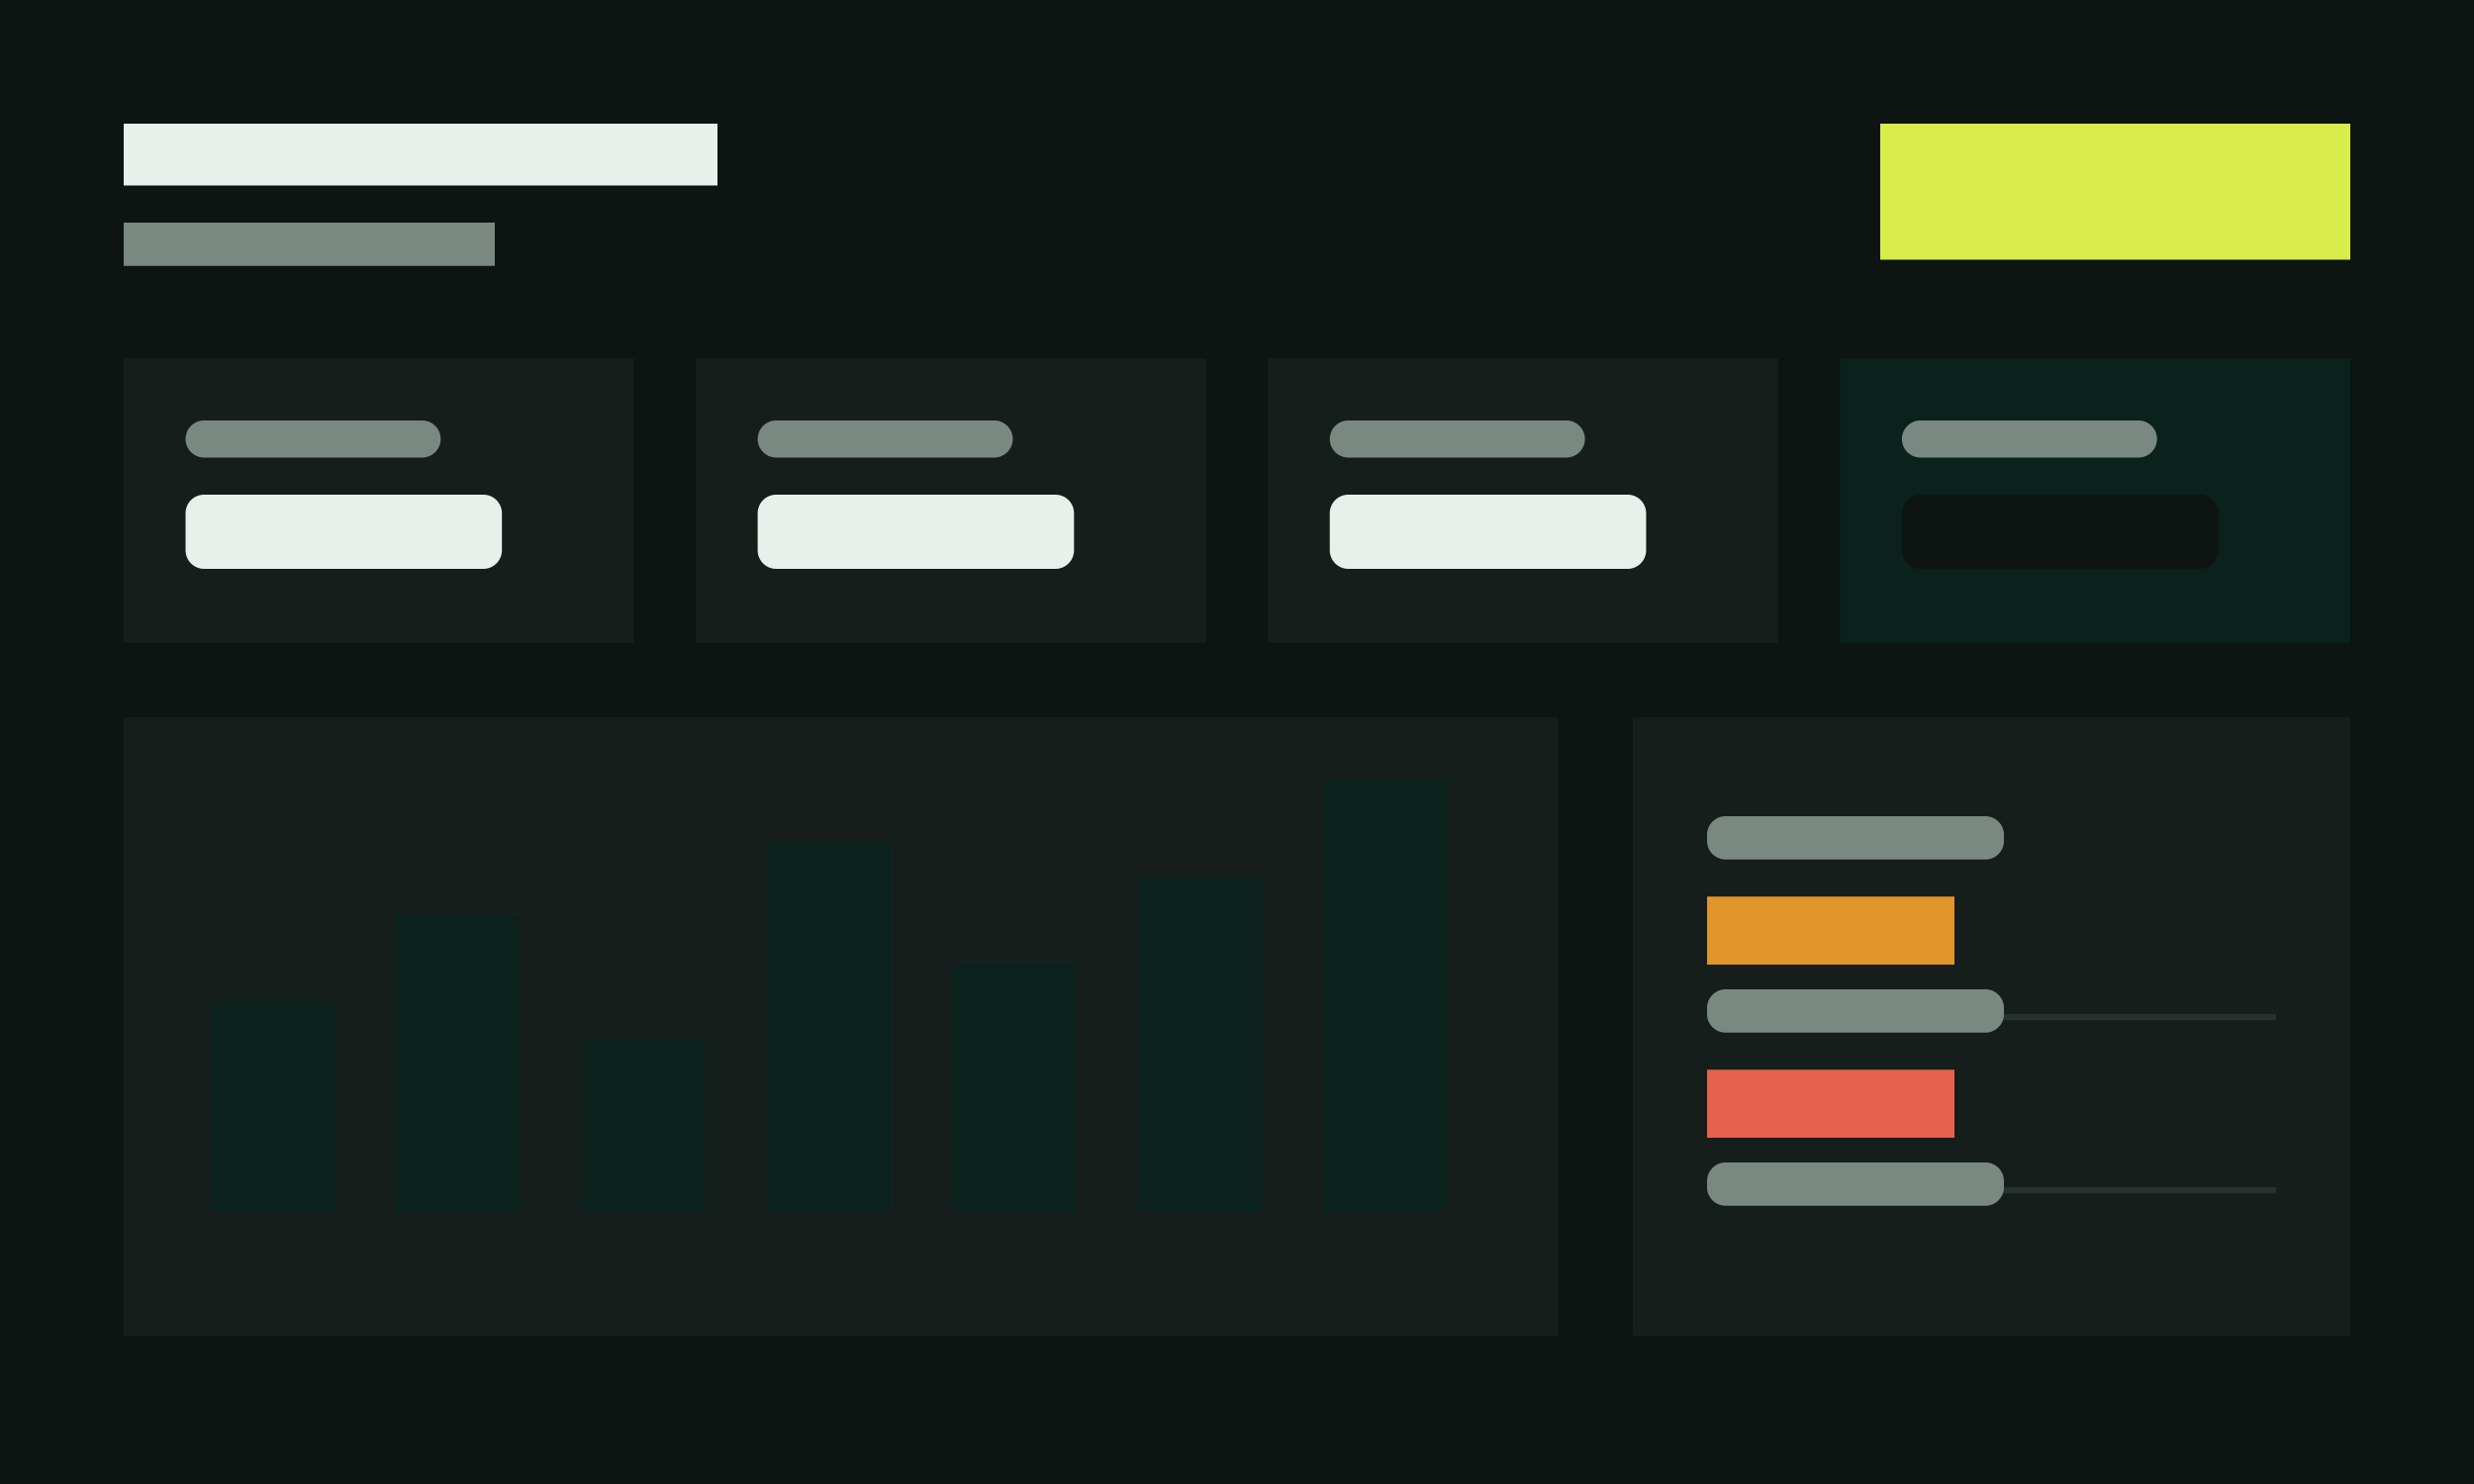
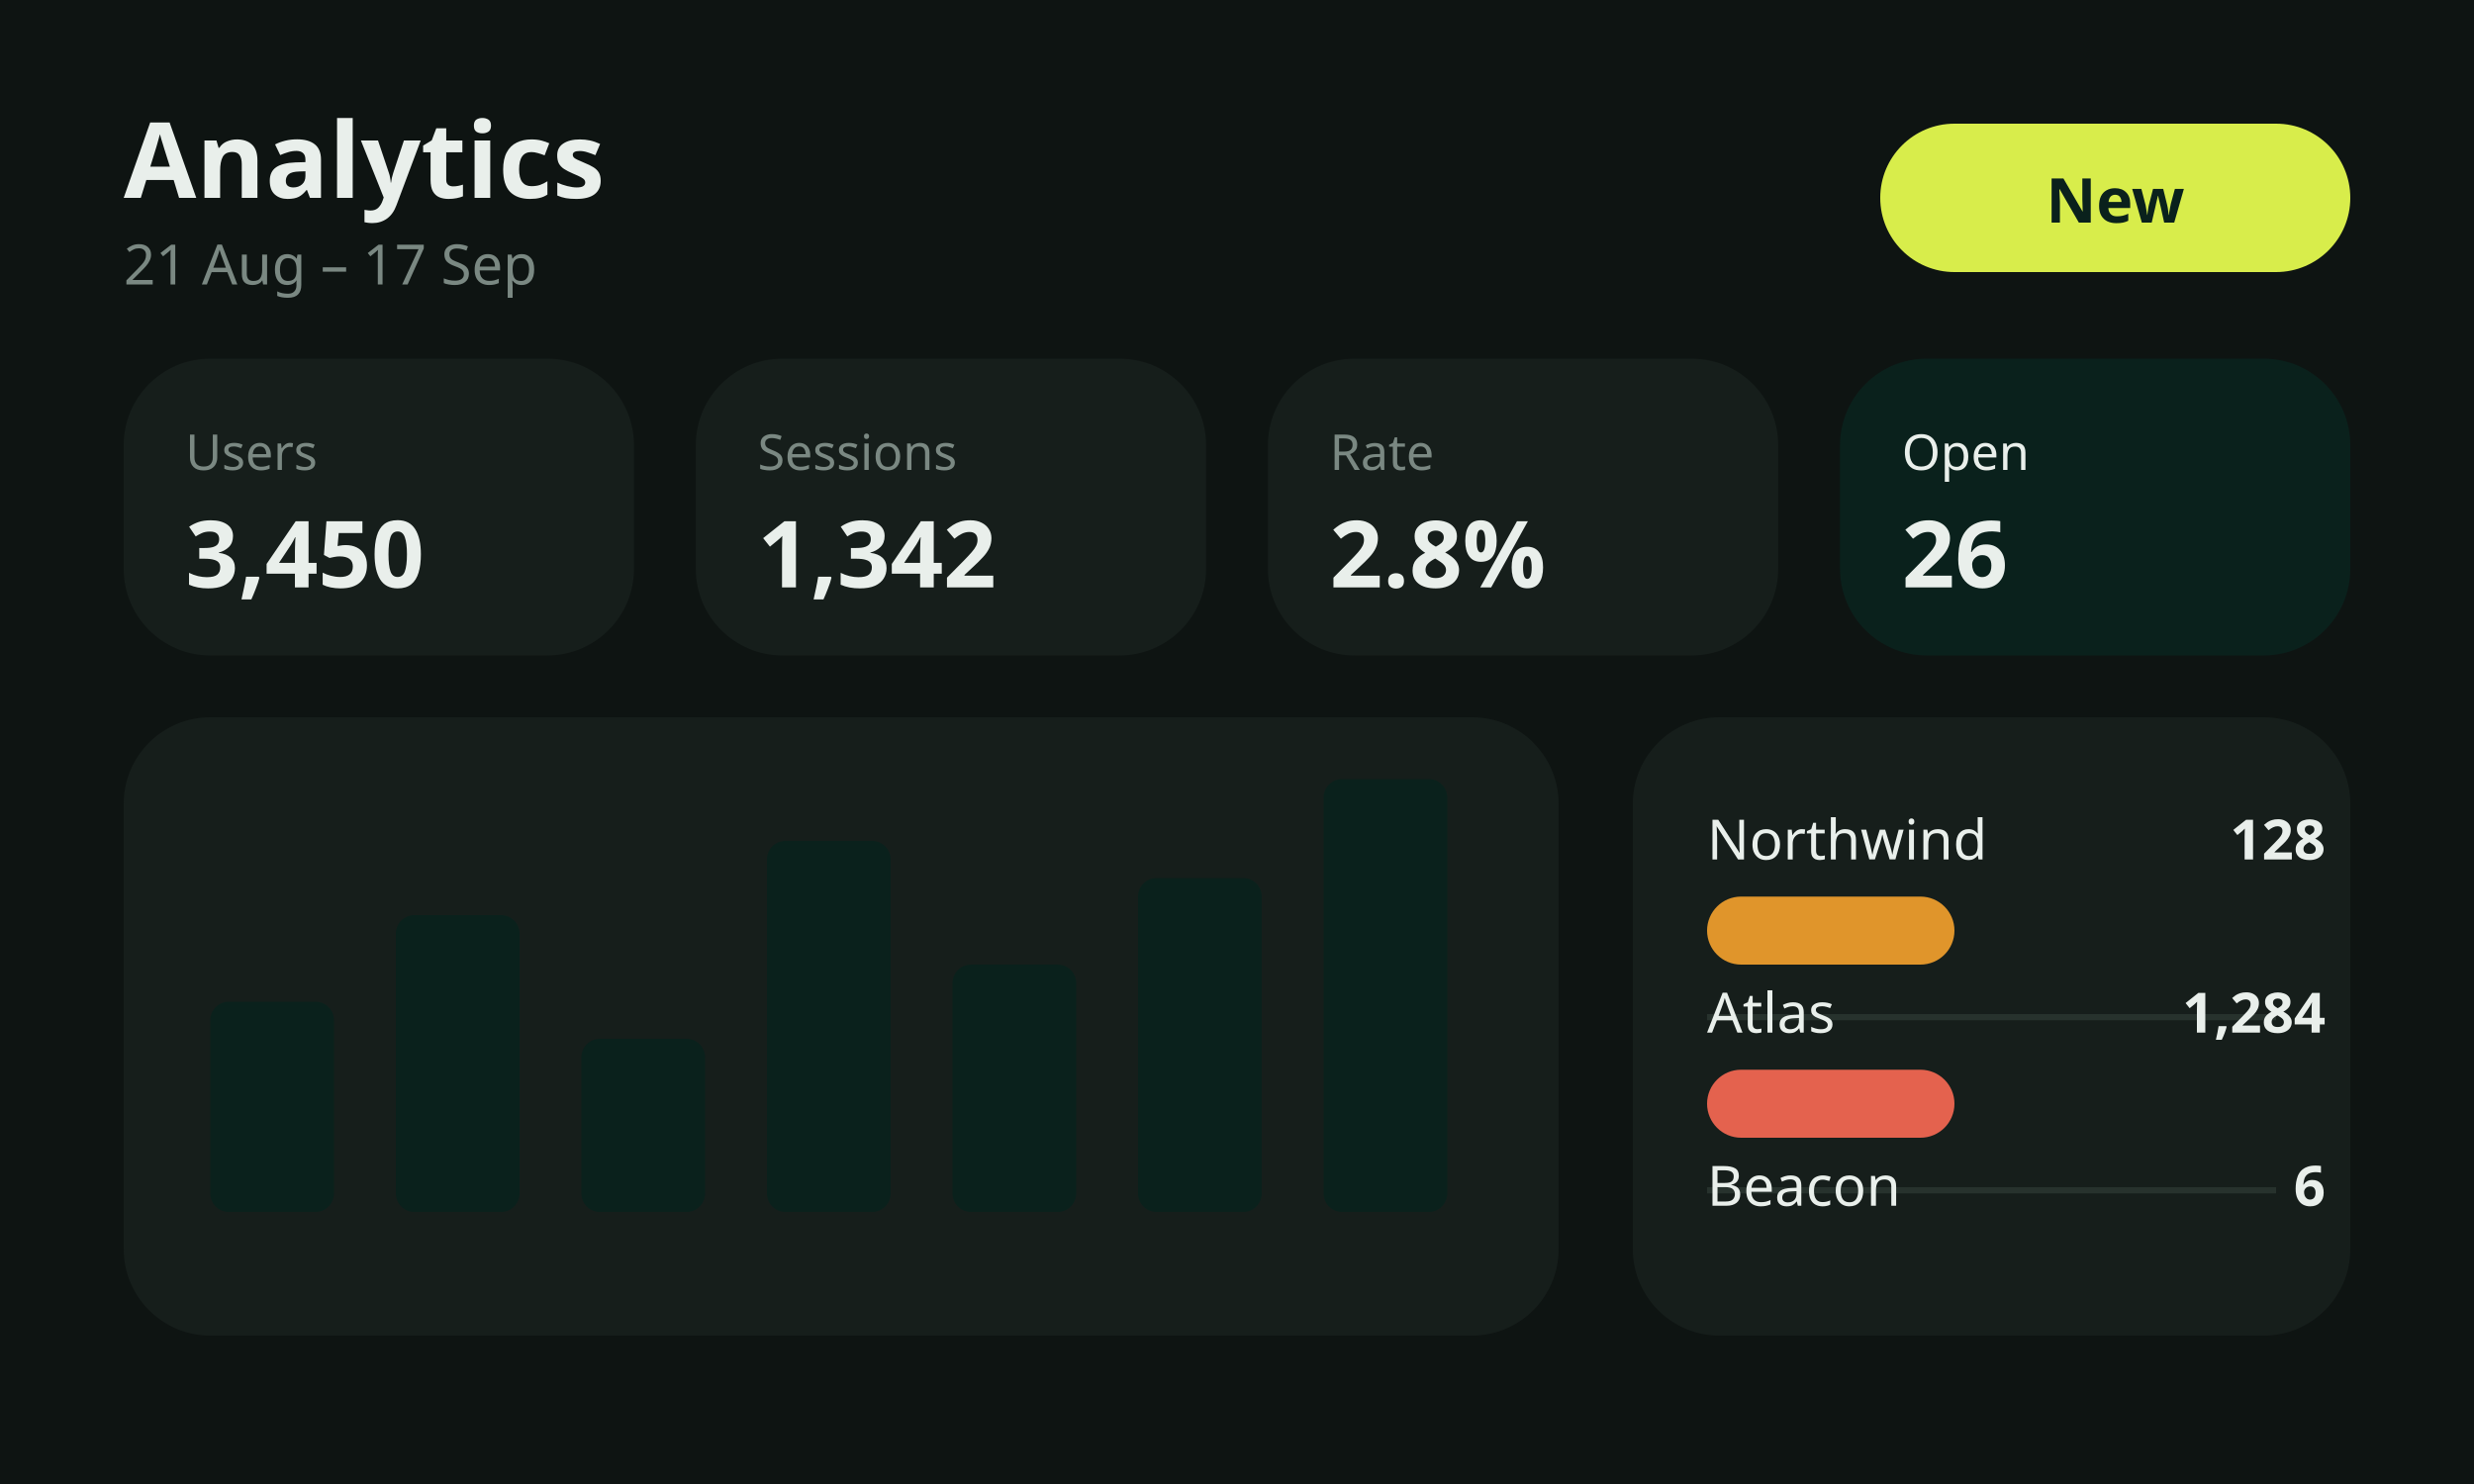
<svg xmlns="http://www.w3.org/2000/svg" viewBox="0 0 400 240" width="400" height="240" role="img" aria-label="Preview">
  <rect x="0" y="0" width="400" height="240" rx="0" fill="#0E1412" />
-   <rect x="20" y="20" width="96" height="10" rx="0" fill="#E9EFEB" />
-   <rect x="20" y="36" width="60" height="7" rx="0" fill="#7A8882" />
-   <rect x="304" y="20" width="76" height="22" rx="0" fill="#D8ED4B" />
-   <rect x="20" y="58" width="82.5" height="46" rx="0" fill="#161E1B" />
-   <rect x="30" y="68" width="41.25" height="6" rx="3" fill="#7A8882" />
-   <rect x="30" y="80" width="51.15" height="12" rx="3" fill="#E9EFEB" />
-   <rect x="112.5" y="58" width="82.5" height="46" rx="0" fill="#161E1B" />
-   <rect x="122.5" y="68" width="41.25" height="6" rx="3" fill="#7A8882" />
-   <rect x="122.5" y="80" width="51.15" height="12" rx="3" fill="#E9EFEB" />
-   <rect x="205" y="58" width="82.5" height="46" rx="0" fill="#161E1B" />
-   <rect x="215" y="68" width="41.25" height="6" rx="3" fill="#7A8882" />
-   <rect x="215" y="80" width="51.15" height="12" rx="3" fill="#E9EFEB" />
-   <rect x="297.5" y="58" width="82.5" height="46" rx="0" fill="#0A211C" />
-   <rect x="307.5" y="68" width="41.25" height="6" rx="3" fill="#7A8882" />
-   <rect x="307.5" y="80" width="51.15" height="12" rx="3" fill="#0E1412" />
-   <rect x="20" y="116" width="232" height="100" rx="0" fill="#161E1B" />
-   <rect x="34" y="162" width="20" height="34" rx="0" fill="#0A211C" />
-   <rect x="64" y="148" width="20" height="48" rx="0" fill="#0A211C" />
-   <rect x="94" y="168" width="20" height="28" rx="0" fill="#0A211C" />
-   <rect x="124" y="136" width="20" height="60" rx="0" fill="#0A211C" />
-   <rect x="154" y="156" width="20" height="40" rx="0" fill="#0A211C" />
-   <rect x="184" y="142" width="20" height="54" rx="0" fill="#0A211C" />
-   <rect x="214" y="126" width="20" height="70" rx="0" fill="#0A211C" />
-   <rect x="264" y="116" width="116" height="100" rx="0" fill="#161E1B" />
-   <rect x="276" y="132" width="48" height="7" rx="3" fill="#7A8882" />
-   <rect x="276" y="145" width="40" height="11" rx="0" fill="#E0952B" />
+   <text x="20" y="32" fill="#E9EFEB" font-size="17" font-family="sans-serif" font-weight="700" text-anchor="start">Analytics</text>
+   <text x="20" y="46" fill="#7A8882" font-size="9" font-family="sans-serif" font-weight="400" text-anchor="start">21 Aug – 17 Sep</text>
+   <rect x="304" y="20" width="76" height="24" rx="12" fill="#D8ED4B" />
+   <text x="342" y="36" fill="#0A211C" font-size="10" font-family="sans-serif" font-weight="600" text-anchor="middle">New</text>
+   <rect x="20" y="58" width="82.5" height="48" rx="14" fill="#161E1B" />
+   <text x="30" y="76" fill="#7A8882" font-size="8" font-family="sans-serif" font-weight="400" text-anchor="start">Users</text>
+   <text x="30" y="95" fill="#E9EFEB" font-size="15" font-family="sans-serif" font-weight="700" text-anchor="start">3,450</text>
+   <rect x="112.5" y="58" width="82.5" height="48" rx="14" fill="#161E1B" />
+   <text x="122.5" y="76" fill="#7A8882" font-size="8" font-family="sans-serif" font-weight="400" text-anchor="start">Sessions</text>
+   <text x="122.5" y="95" fill="#E9EFEB" font-size="15" font-family="sans-serif" font-weight="700" text-anchor="start">1,342</text>
+   <rect x="205" y="58" width="82.5" height="48" rx="14" fill="#161E1B" />
+   <text x="215" y="76" fill="#7A8882" font-size="8" font-family="sans-serif" font-weight="400" text-anchor="start">Rate</text>
+   <text x="215" y="95" fill="#E9EFEB" font-size="15" font-family="sans-serif" font-weight="700" text-anchor="start">2.8%</text>
+   <rect x="297.5" y="58" width="82.5" height="48" rx="14" fill="#0A211C" />
+   <text x="307.5" y="76" fill="#E9EFEB" font-size="8" font-family="sans-serif" font-weight="400" text-anchor="start">Open</text>
+   <text x="307.5" y="95" fill="#E9EFEB" font-size="15" font-family="sans-serif" font-weight="700" text-anchor="start">26</text>
+   <rect x="20" y="116" width="232" height="100" rx="14" fill="#161E1B" />
+   <rect x="34" y="162" width="20" height="34" rx="3" fill="#0A211C" />
+   <rect x="64" y="148" width="20" height="48" rx="3" fill="#0A211C" />
+   <rect x="94" y="168" width="20" height="28" rx="3" fill="#0A211C" />
+   <rect x="124" y="136" width="20" height="60" rx="3" fill="#0A211C" />
+   <rect x="154" y="156" width="20" height="40" rx="3" fill="#0A211C" />
+   <rect x="184" y="142" width="20" height="54" rx="3" fill="#0A211C" />
+   <rect x="214" y="126" width="20" height="70" rx="3" fill="#0A211C" />
+   <rect x="264" y="116" width="116" height="100" rx="14" fill="#161E1B" />
+   <text x="276" y="139" fill="#E9EFEB" font-size="9" font-family="sans-serif" font-weight="400" text-anchor="start">Northwind</text>
+   <text x="376" y="139" fill="#E9EFEB" font-size="9" font-family="sans-serif" font-weight="600" text-anchor="end">128</text>
+   <rect x="276" y="145" width="40" height="11" rx="5.5" fill="#E0952B" />
  <rect x="276" y="164" width="92" height="1" rx="0" fill="#27322D" />
-   <rect x="276" y="160" width="48" height="7" rx="3" fill="#7A8882" />
-   <rect x="276" y="173" width="40" height="11" rx="0" fill="#E4624E" />
+   <text x="276" y="167" fill="#E9EFEB" font-size="9" font-family="sans-serif" font-weight="400" text-anchor="start">Atlas</text>
+   <text x="376" y="167" fill="#E9EFEB" font-size="9" font-family="sans-serif" font-weight="600" text-anchor="end">1,284</text>
+   <rect x="276" y="173" width="40" height="11" rx="5.5" fill="#E4624E" />
  <rect x="276" y="192" width="92" height="1" rx="0" fill="#27322D" />
-   <rect x="276" y="188" width="48" height="7" rx="3" fill="#7A8882" />
+   <text x="276" y="195" fill="#E9EFEB" font-size="9" font-family="sans-serif" font-weight="400" text-anchor="start">Beacon</text>
+   <text x="376" y="195" fill="#E9EFEB" font-size="9" font-family="sans-serif" font-weight="600" text-anchor="end">6</text>
</svg>
